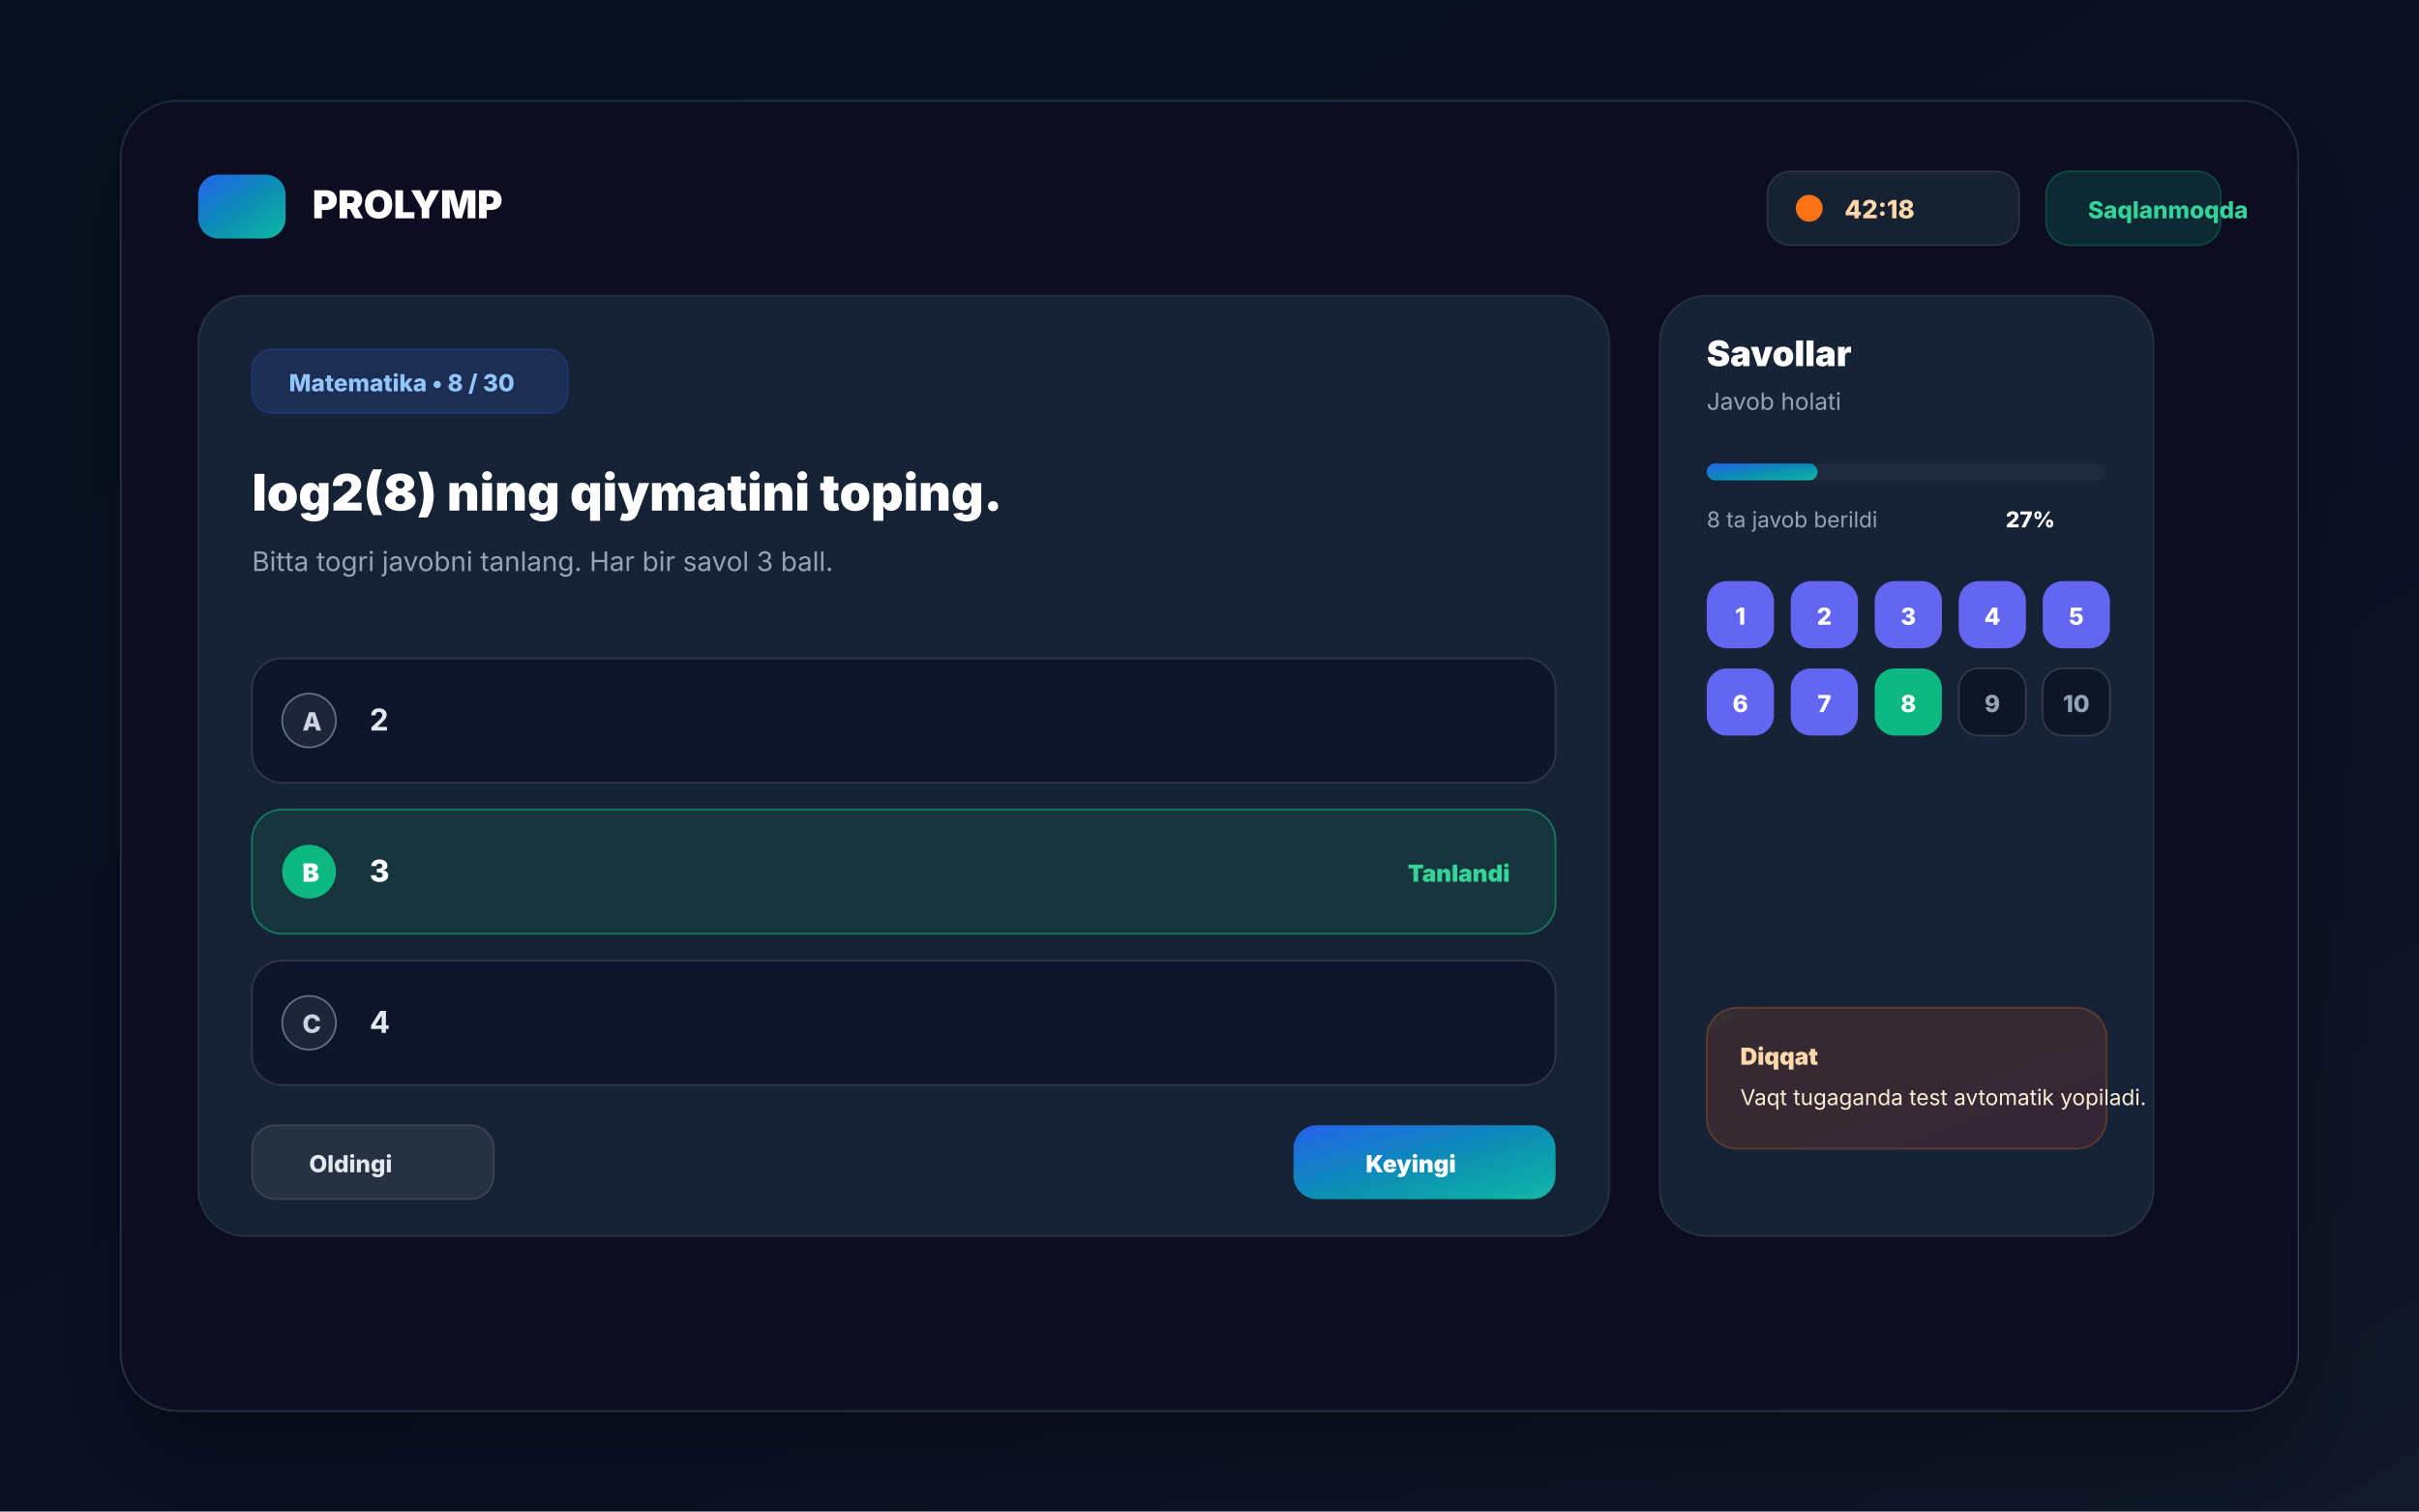
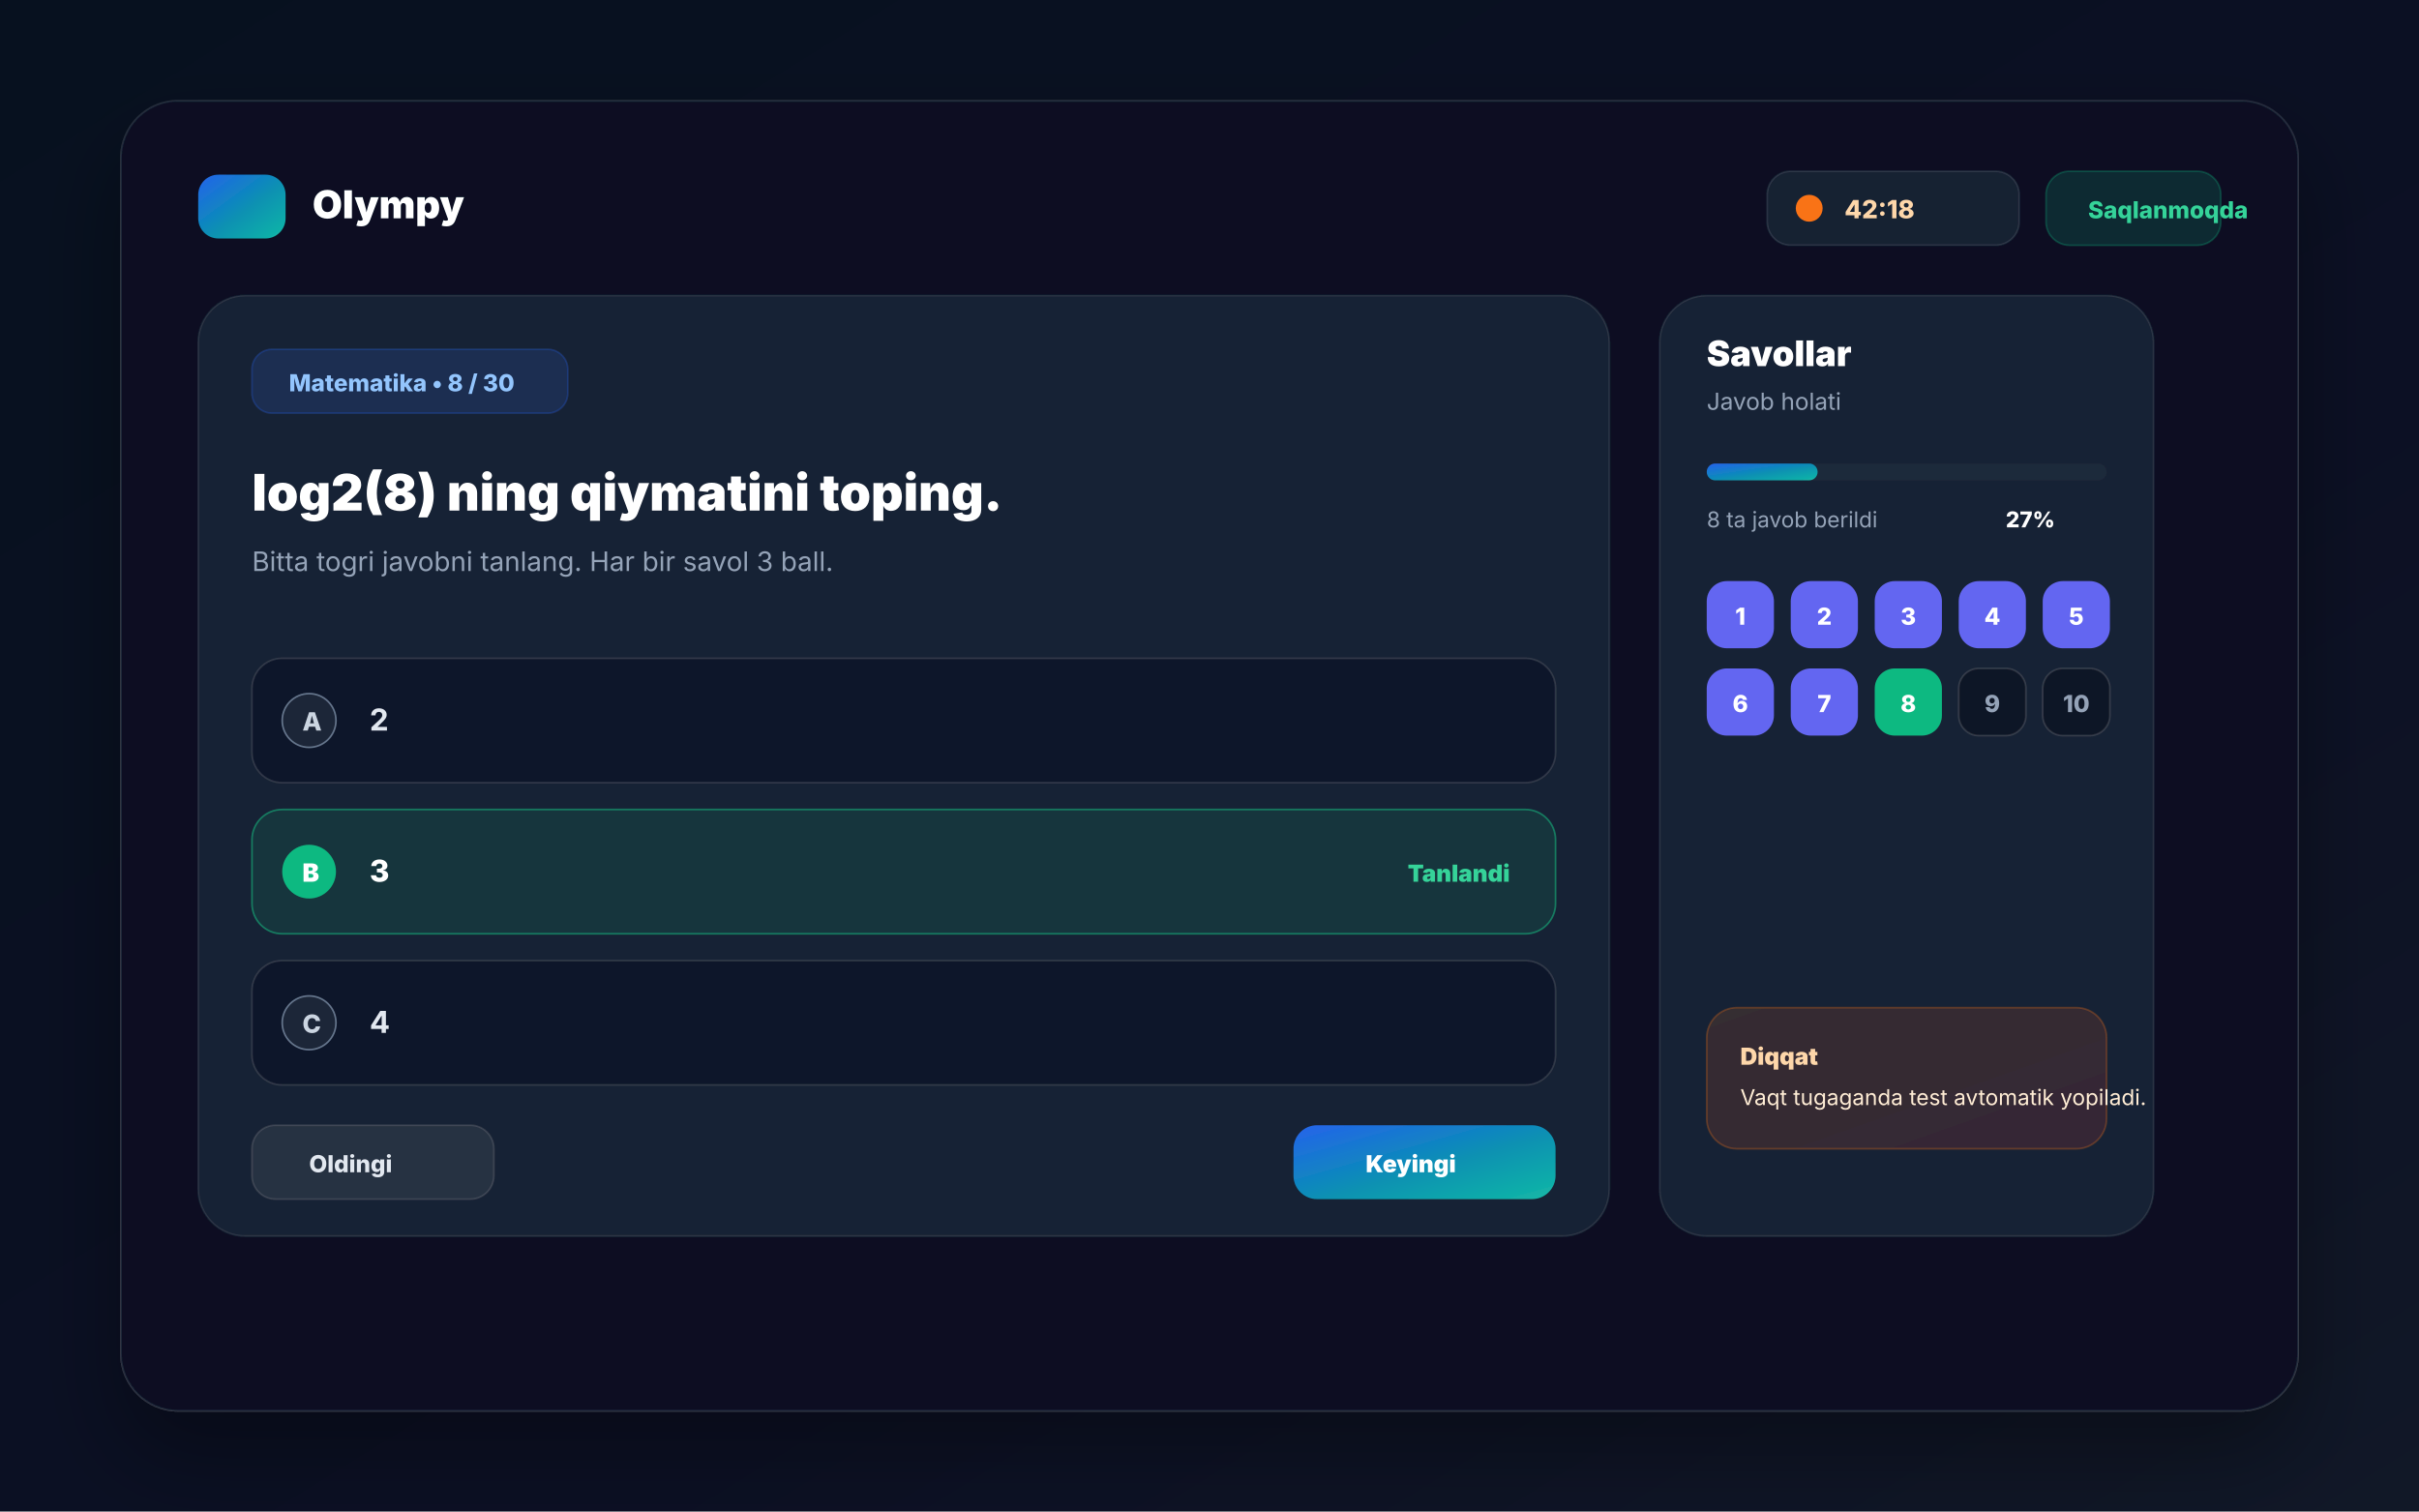
<svg xmlns="http://www.w3.org/2000/svg" width="1440" height="900" viewBox="0 0 1440 900" role="img" aria-labelledby="title desc">
  <defs>
    <linearGradient id="bg" x1="0" y1="0" x2="1" y2="1">
      <stop offset="0" stop-color="#07111f" />
      <stop offset="0.62" stop-color="#0c1024" />
      <stop offset="1" stop-color="#111827" />
    </linearGradient>
    <linearGradient id="brand" x1="0" y1="0" x2="1" y2="1">
      <stop offset="0" stop-color="#2563eb" />
      <stop offset="0.55" stop-color="#0891b2" />
      <stop offset="1" stop-color="#14b8a6" />
    </linearGradient>
    <linearGradient id="danger" x1="0" y1="0" x2="1" y2="1">
      <stop offset="0" stop-color="#f97316" />
      <stop offset="1" stop-color="#ef4444" />
    </linearGradient>
    <filter id="shadow" x="-20%" y="-20%" width="140%" height="140%">
      <feDropShadow dx="0" dy="26" stdDeviation="26" flood-color="#000000" flood-opacity="0.34" />
    </filter>
  </defs>
  <rect width="1440" height="900" fill="url(#bg)" />
  <g filter="url(#shadow)">
    <rect x="72" y="60" width="1296" height="780" rx="34" fill="#071124" stroke="#fff" stroke-opacity="0.11" />
    <g transform="translate(118 104)" font-family="Inter, Arial, sans-serif">
      <rect width="52" height="38" rx="12" fill="url(#brand)" />
-       <text x="68" y="26" fill="#fff" font-size="23" font-weight="850">PROLYMP</text>
+       <text x="68" y="26" fill="#fff" font-size="23" font-weight="850">Olympy</text>
      <rect x="934" y="-2" width="150" height="44" rx="14" fill="#ffffff" fill-opacity="0.07" stroke="#ffffff" stroke-opacity="0.11" />
      <circle cx="959" cy="20" r="8" fill="#f97316" />
      <text x="980" y="26" fill="#fed7aa" font-size="15" font-weight="800">42:18</text>
      <rect x="1100" y="-2" width="104" height="44" rx="14" fill="#10b981" fill-opacity="0.15" stroke="#10b981" stroke-opacity="0.28" />
      <text x="1125" y="26" fill="#34d399" font-size="14" font-weight="800">Saqlanmoqda</text>
    </g>
    <g transform="translate(118 176)" font-family="Inter, Arial, sans-serif">
      <rect width="840" height="560" rx="28" fill="#ffffff" fill-opacity="0.075" stroke="#ffffff" stroke-opacity="0.1" />
      <rect x="32" y="32" width="188" height="38" rx="12" fill="#2563eb" fill-opacity="0.16" stroke="#2563eb" stroke-opacity="0.28" />
      <text x="54" y="57" fill="#93c5fd" font-size="14" font-weight="800">Matematika • 8 / 30</text>
      <text x="32" y="128" fill="#fff" font-size="30" font-weight="850">log2(8) ning qiymatini toping.</text>
      <text x="32" y="164" fill="#94a3b8" font-size="16">Bitta togri javobni tanlang. Har bir savol 3 ball.</text>
      <g transform="translate(32 216)">
        <rect width="776" height="74" rx="18" fill="#0f172a" stroke="#ffffff" stroke-opacity="0.12" />
        <circle cx="34" cy="37" r="16" fill="#ffffff" fill-opacity="0.06" stroke="#64748b" />
        <text x="30" y="43" fill="#cbd5e1" font-size="15" font-weight="800">A</text>
        <text x="70" y="43" fill="#e2e8f0" font-size="18" font-weight="700">2</text>
      </g>
      <g transform="translate(32 306)">
        <rect width="776" height="74" rx="18" fill="#10b981" fill-opacity="0.13" stroke="#10b981" stroke-opacity="0.55" />
        <circle cx="34" cy="37" r="16" fill="#10b981" />
        <text x="30" y="43" fill="#fff" font-size="15" font-weight="900">B</text>
        <text x="70" y="43" fill="#fff" font-size="18" font-weight="800">3</text>
        <text x="688" y="43" fill="#34d399" font-size="14" font-weight="900">Tanlandi</text>
      </g>
      <g transform="translate(32 396)">
        <rect width="776" height="74" rx="18" fill="#0f172a" stroke="#ffffff" stroke-opacity="0.12" />
        <circle cx="34" cy="37" r="16" fill="#ffffff" fill-opacity="0.06" stroke="#64748b" />
        <text x="30" y="43" fill="#cbd5e1" font-size="15" font-weight="800">C</text>
        <text x="70" y="43" fill="#e2e8f0" font-size="18" font-weight="700">4</text>
      </g>
      <g transform="translate(32 494)">
        <rect width="144" height="44" rx="14" fill="#ffffff" fill-opacity="0.07" stroke="#ffffff" stroke-opacity="0.12" />
        <text x="34" y="28" fill="#e2e8f0" font-size="14" font-weight="800">Oldingi</text>
        <rect x="620" width="156" height="44" rx="14" fill="url(#brand)" />
        <text x="663" y="28" fill="#fff" font-size="14" font-weight="850">Keyingi</text>
      </g>
    </g>
    <g transform="translate(988 176)" font-family="Inter, Arial, sans-serif">
      <rect width="294" height="560" rx="28" fill="#ffffff" fill-opacity="0.075" stroke="#ffffff" stroke-opacity="0.1" />
      <text x="28" y="42" fill="#fff" font-size="21" font-weight="850">Savollar</text>
      <text x="28" y="68" fill="#94a3b8" font-size="14">Javob holati</text>
      <g transform="translate(28 100)">
        <rect width="238" height="10" rx="5" fill="#1e293b" />
        <rect width="66" height="10" rx="5" fill="url(#brand)" />
        <text x="0" y="38" fill="#94a3b8" font-size="13">8 ta javob berildi</text>
        <text x="178" y="38" fill="#fff" font-size="13" font-weight="800">27%</text>
      </g>
      <g transform="translate(28 170)" font-size="14" font-weight="800" text-anchor="middle">
        <g fill="#6366f1">
          <rect x="0" y="0" width="40" height="40" rx="12" />
          <text x="20" y="26" fill="#fff">1</text>
        </g>
        <g transform="translate(50 0)" fill="#6366f1">
          <rect width="40" height="40" rx="12" />
          <text x="20" y="26" fill="#fff">2</text>
        </g>
        <g transform="translate(100 0)" fill="#6366f1">
          <rect width="40" height="40" rx="12" />
          <text x="20" y="26" fill="#fff">3</text>
        </g>
        <g transform="translate(150 0)" fill="#6366f1">
          <rect width="40" height="40" rx="12" />
          <text x="20" y="26" fill="#fff">4</text>
        </g>
        <g transform="translate(200 0)" fill="#6366f1">
          <rect width="40" height="40" rx="12" />
          <text x="20" y="26" fill="#fff">5</text>
        </g>
        <g transform="translate(0 52)" fill="#6366f1">
          <rect width="40" height="40" rx="12" />
          <text x="20" y="26" fill="#fff">6</text>
        </g>
        <g transform="translate(50 52)" fill="#6366f1">
          <rect width="40" height="40" rx="12" />
          <text x="20" y="26" fill="#fff">7</text>
        </g>
        <g transform="translate(100 52)" fill="#10b981">
          <rect width="40" height="40" rx="12" />
          <text x="20" y="26" fill="#fff">8</text>
        </g>
        <g transform="translate(150 52)">
          <rect width="40" height="40" rx="12" fill="#111827" stroke="#ffffff" stroke-opacity="0.13" />
          <text x="20" y="26" fill="#94a3b8">9</text>
        </g>
        <g transform="translate(200 52)">
          <rect width="40" height="40" rx="12" fill="#111827" stroke="#ffffff" stroke-opacity="0.13" />
          <text x="20" y="26" fill="#94a3b8">10</text>
        </g>
      </g>
      <g transform="translate(28 424)">
        <rect width="238" height="84" rx="18" fill="url(#danger)" fill-opacity="0.13" stroke="#f97316" stroke-opacity="0.28" />
        <text x="20" y="34" fill="#fed7aa" font-size="14" font-weight="850">Diqqat</text>
        <text x="20" y="58" fill="#ffedd5" font-size="13">Vaqt tugaganda test avtomatik yopiladi.</text>
      </g>
    </g>
  </g>
</svg>
